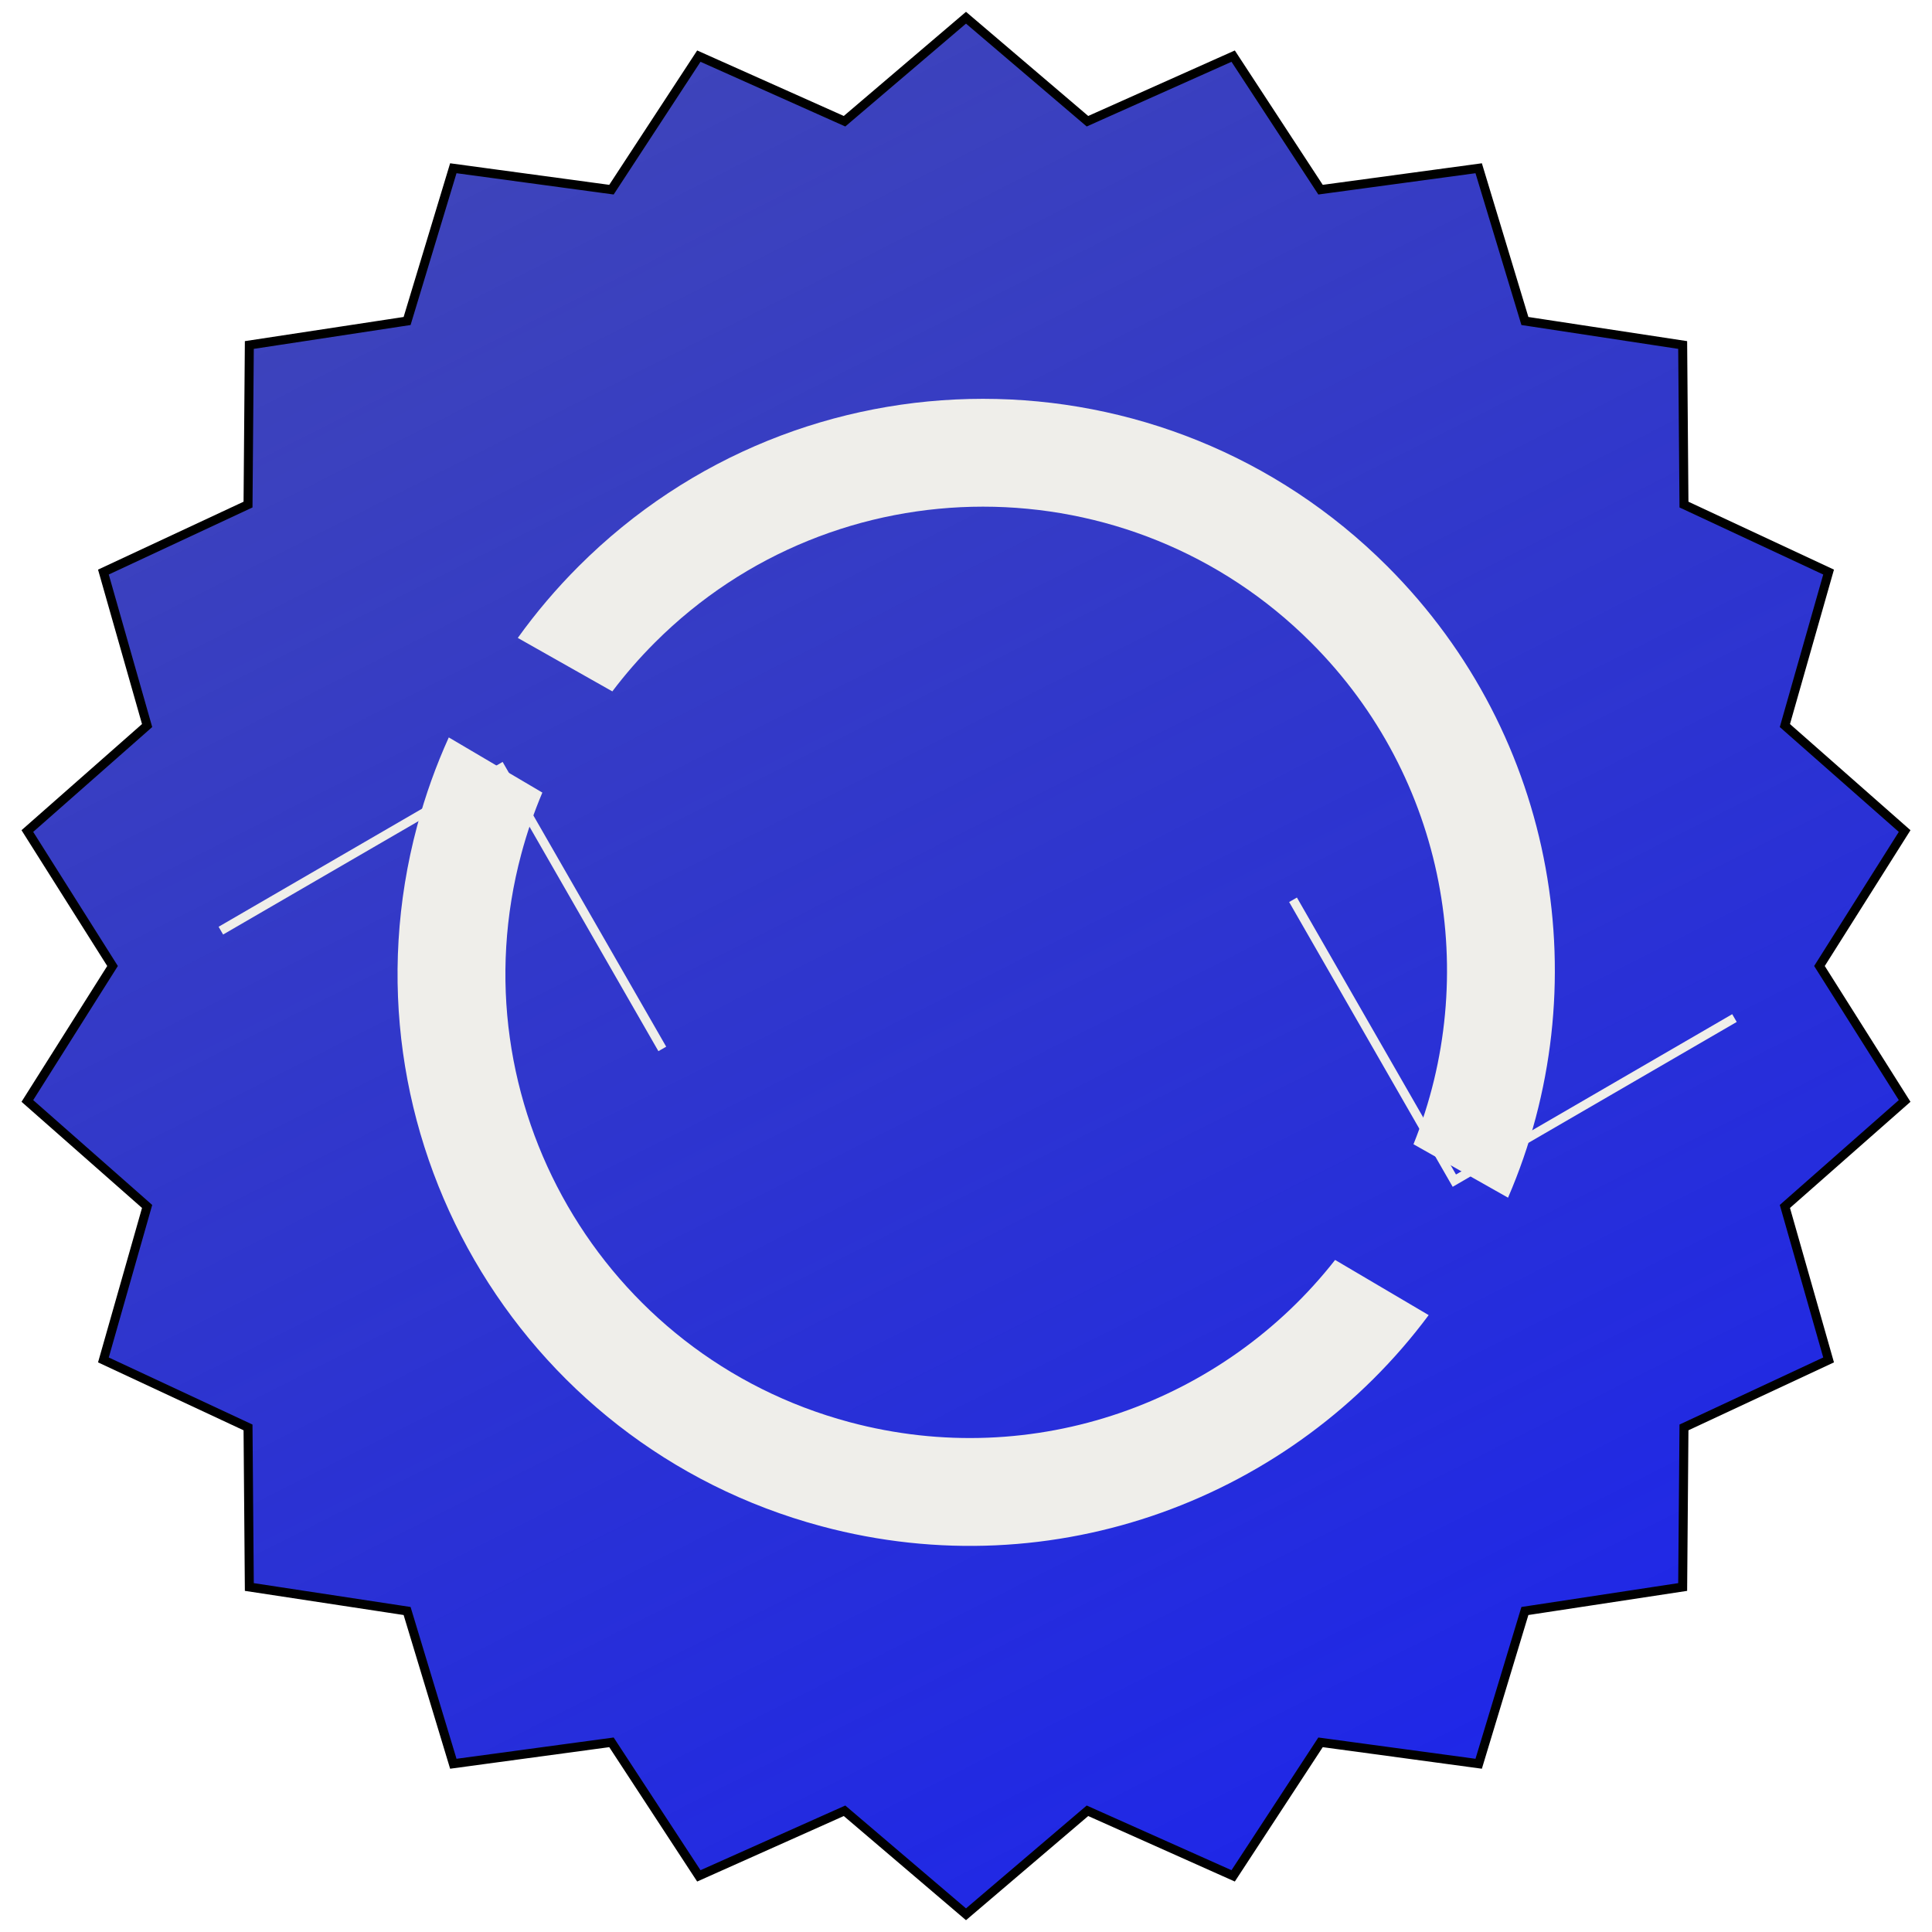
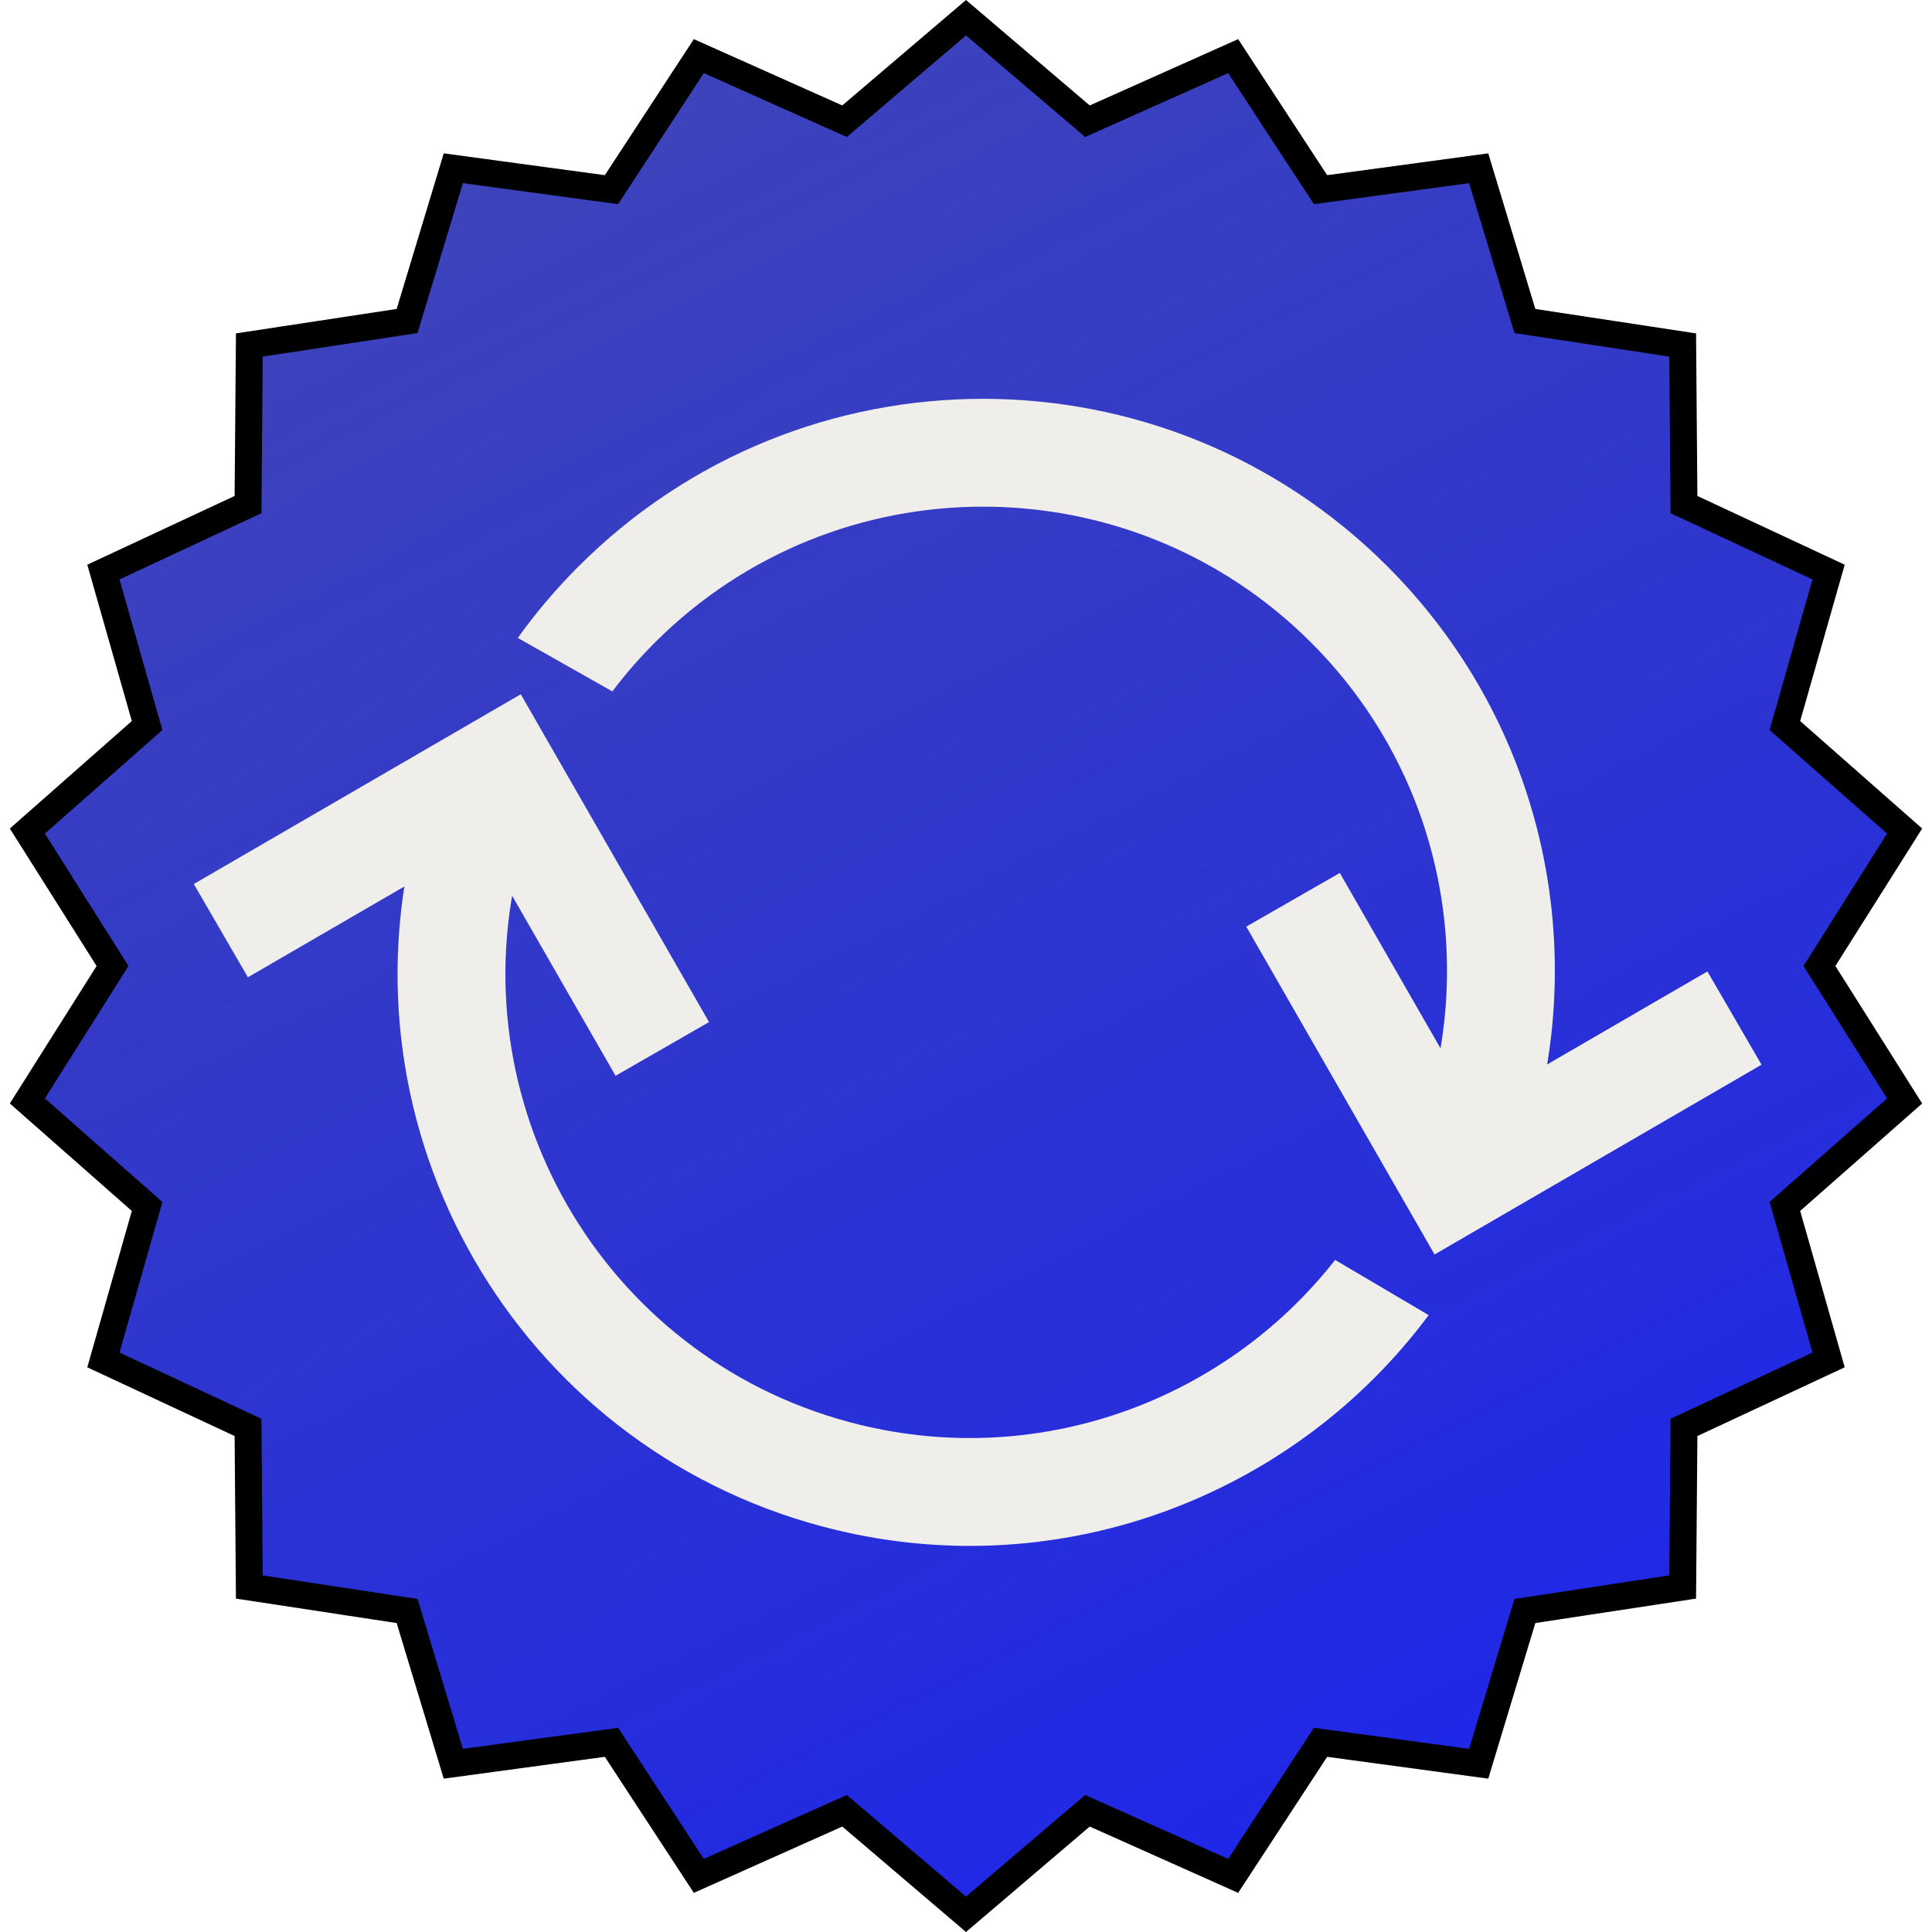
<svg xmlns="http://www.w3.org/2000/svg" width="215" height="215" viewBox="0 0 215 215" fill="none">
-   <path d="M120.296 12.876L121.017 13.491L121.881 13.104L137.231 6.246L146.436 20.314L146.955 21.107L147.893 20.98L164.553 18.723L169.422 34.816L169.696 35.722L170.632 35.864L187.254 38.393L187.391 55.205L187.399 56.152L188.257 56.552L203.493 63.662L198.888 79.832L198.629 80.742L199.339 81.368L211.955 92.482L202.982 106.699L202.476 107.5L202.982 108.301L211.955 122.518L199.339 133.632L198.629 134.258L198.888 135.168L203.493 151.338L188.257 158.448L187.399 158.848L187.391 159.795L187.254 176.607L170.632 179.136L169.696 179.278L169.422 180.184L164.553 196.277L147.893 194.02L146.955 193.893L146.436 194.686L137.231 208.754L121.881 201.896L121.017 201.51L120.296 202.124L107.5 213.029L94.704 202.124L93.984 201.51L93.119 201.896L77.769 208.754L68.564 194.686L68.045 193.893L67.107 194.02L50.447 196.277L45.578 180.184L45.304 179.278L44.368 179.136L27.746 176.607L27.609 159.795L27.601 158.848L26.743 158.448L11.507 151.338L16.112 135.168L16.371 134.258L15.661 133.632L3.045 122.518L12.018 108.301L12.524 107.5L12.018 106.699L3.045 92.482L15.661 81.368L16.371 80.742L16.112 79.832L11.507 63.662L26.743 56.552L27.601 56.152L27.609 55.205L27.746 38.393L44.368 35.864L45.304 35.722L45.578 34.816L50.447 18.723L67.107 20.98L68.045 21.107L68.564 20.314L77.769 6.246L93.119 13.104L93.984 13.491L94.704 12.876L107.5 1.971L120.296 12.876Z" fill="url(#paint0_linear_207_32)" stroke="black" strokeWidth="3" />
-   <path d="M193.018 113.294L161.844 131.388L143.893 100.131" stroke="#EFEEEA" strokeWidth="12" />
-   <path fill-rule="evenodd" clip-rule="evenodd" d="M57.622 70.991C59.624 68.199 61.88 65.532 64.39 63.022C89.243 38.169 129.537 38.169 154.39 63.022C173.386 82.018 177.863 110.036 167.82 133.283L157.297 127.335C164.795 108.711 160.997 86.6 145.905 71.508C125.738 51.341 93.042 51.341 72.875 71.508C71.151 73.232 69.574 75.048 68.144 76.94L57.622 70.991Z" fill="#EFEEEA" />
-   <path d="M24.578 103.566L55.752 85.473L73.703 116.729" stroke="#EFEEEA" strokeWidth="12" />
+   <path d="M120.296 12.876L121.017 13.491L121.881 13.104L137.231 6.246L146.436 20.314L146.955 21.107L147.893 20.98L164.553 18.723L169.422 34.816L169.696 35.722L170.632 35.864L187.254 38.393L187.391 55.205L187.399 56.152L188.257 56.552L203.493 63.662L198.888 79.832L198.629 80.742L199.339 81.368L211.955 92.482L202.982 106.699L202.476 107.5L202.982 108.301L211.955 122.518L199.339 133.632L198.629 134.258L198.888 135.168L203.493 151.338L188.257 158.448L187.399 158.848L187.391 159.795L187.254 176.607L170.632 179.136L169.696 179.278L169.422 180.184L164.553 196.277L147.893 194.02L146.955 193.893L146.436 194.686L137.231 208.754L121.881 201.896L121.017 201.51L120.296 202.124L107.5 213.029L94.704 202.124L93.984 201.51L93.119 201.896L77.769 208.754L68.564 194.686L68.045 193.893L67.107 194.02L50.447 196.277L45.578 180.184L45.304 179.278L44.368 179.136L27.746 176.607L27.609 159.795L27.601 158.848L26.743 158.448L11.507 151.338L16.112 135.168L16.371 134.258L15.661 133.632L3.045 122.518L12.018 108.301L12.524 107.5L12.018 106.699L3.045 92.482L15.661 81.368L16.371 80.742L16.112 79.832L11.507 63.662L26.743 56.552L27.601 56.152L27.609 55.205L27.746 38.393L44.368 35.864L45.304 35.722L45.578 34.816L50.447 18.723L67.107 20.98L68.045 21.107L68.564 20.314L77.769 6.246L93.119 13.104L93.984 13.491L94.704 12.876L107.5 1.971L120.296 12.876Z" fill="url(#paint0_linear_207_32)" stroke="black" stroke-width="3" />
+   <path d="M193.018 113.294L161.844 131.388L143.893 100.131" stroke="#EFEEEA" stroke-width="12" />
+   <path fill-rule="evenodd" clip-rule="evenodd" d="M57.622 70.991C59.624 68.199 61.88 65.532 64.39 63.022C89.243 38.169 129.537 38.169 154.39 63.022C173.386 82.018 177.863 110.036 167.82 133.283L157.297 127.335C164.795 108.711 160.997 86.6 145.905 71.508C125.738 51.341 93.042 51.341 72.875 71.508C71.151 73.232 69.574 75.048 68.145 76.94L57.622 70.991Z" fill="#EFEEEA" />
+   <path d="M24.578 103.566L55.752 85.473L73.703 116.729" stroke="#EFEEEA" stroke-width="12" />
  <path fill-rule="evenodd" clip-rule="evenodd" d="M49.942 82.062C48.525 85.192 47.343 88.48 46.425 91.908C37.328 125.857 57.475 160.753 91.425 169.85C117.374 176.803 143.876 166.672 158.988 146.35L148.575 140.211C136.195 156.017 115.148 163.783 94.531 158.259C66.983 150.878 50.634 122.562 58.016 95.014C58.647 92.658 59.431 90.385 60.355 88.201L49.942 82.062Z" fill="#EFEEEA" />
  <defs>
    <linearGradient id="paint0_linear_207_32" x1="65" y1="-8" x2="190" y2="239" gradientUnits="userSpaceOnUse">
      <stop stop-color="#0E15A5" stop-opacity="0.79" />
      <stop offset="1" stop-color="#1821F5" />
    </linearGradient>
  </defs>
</svg>
